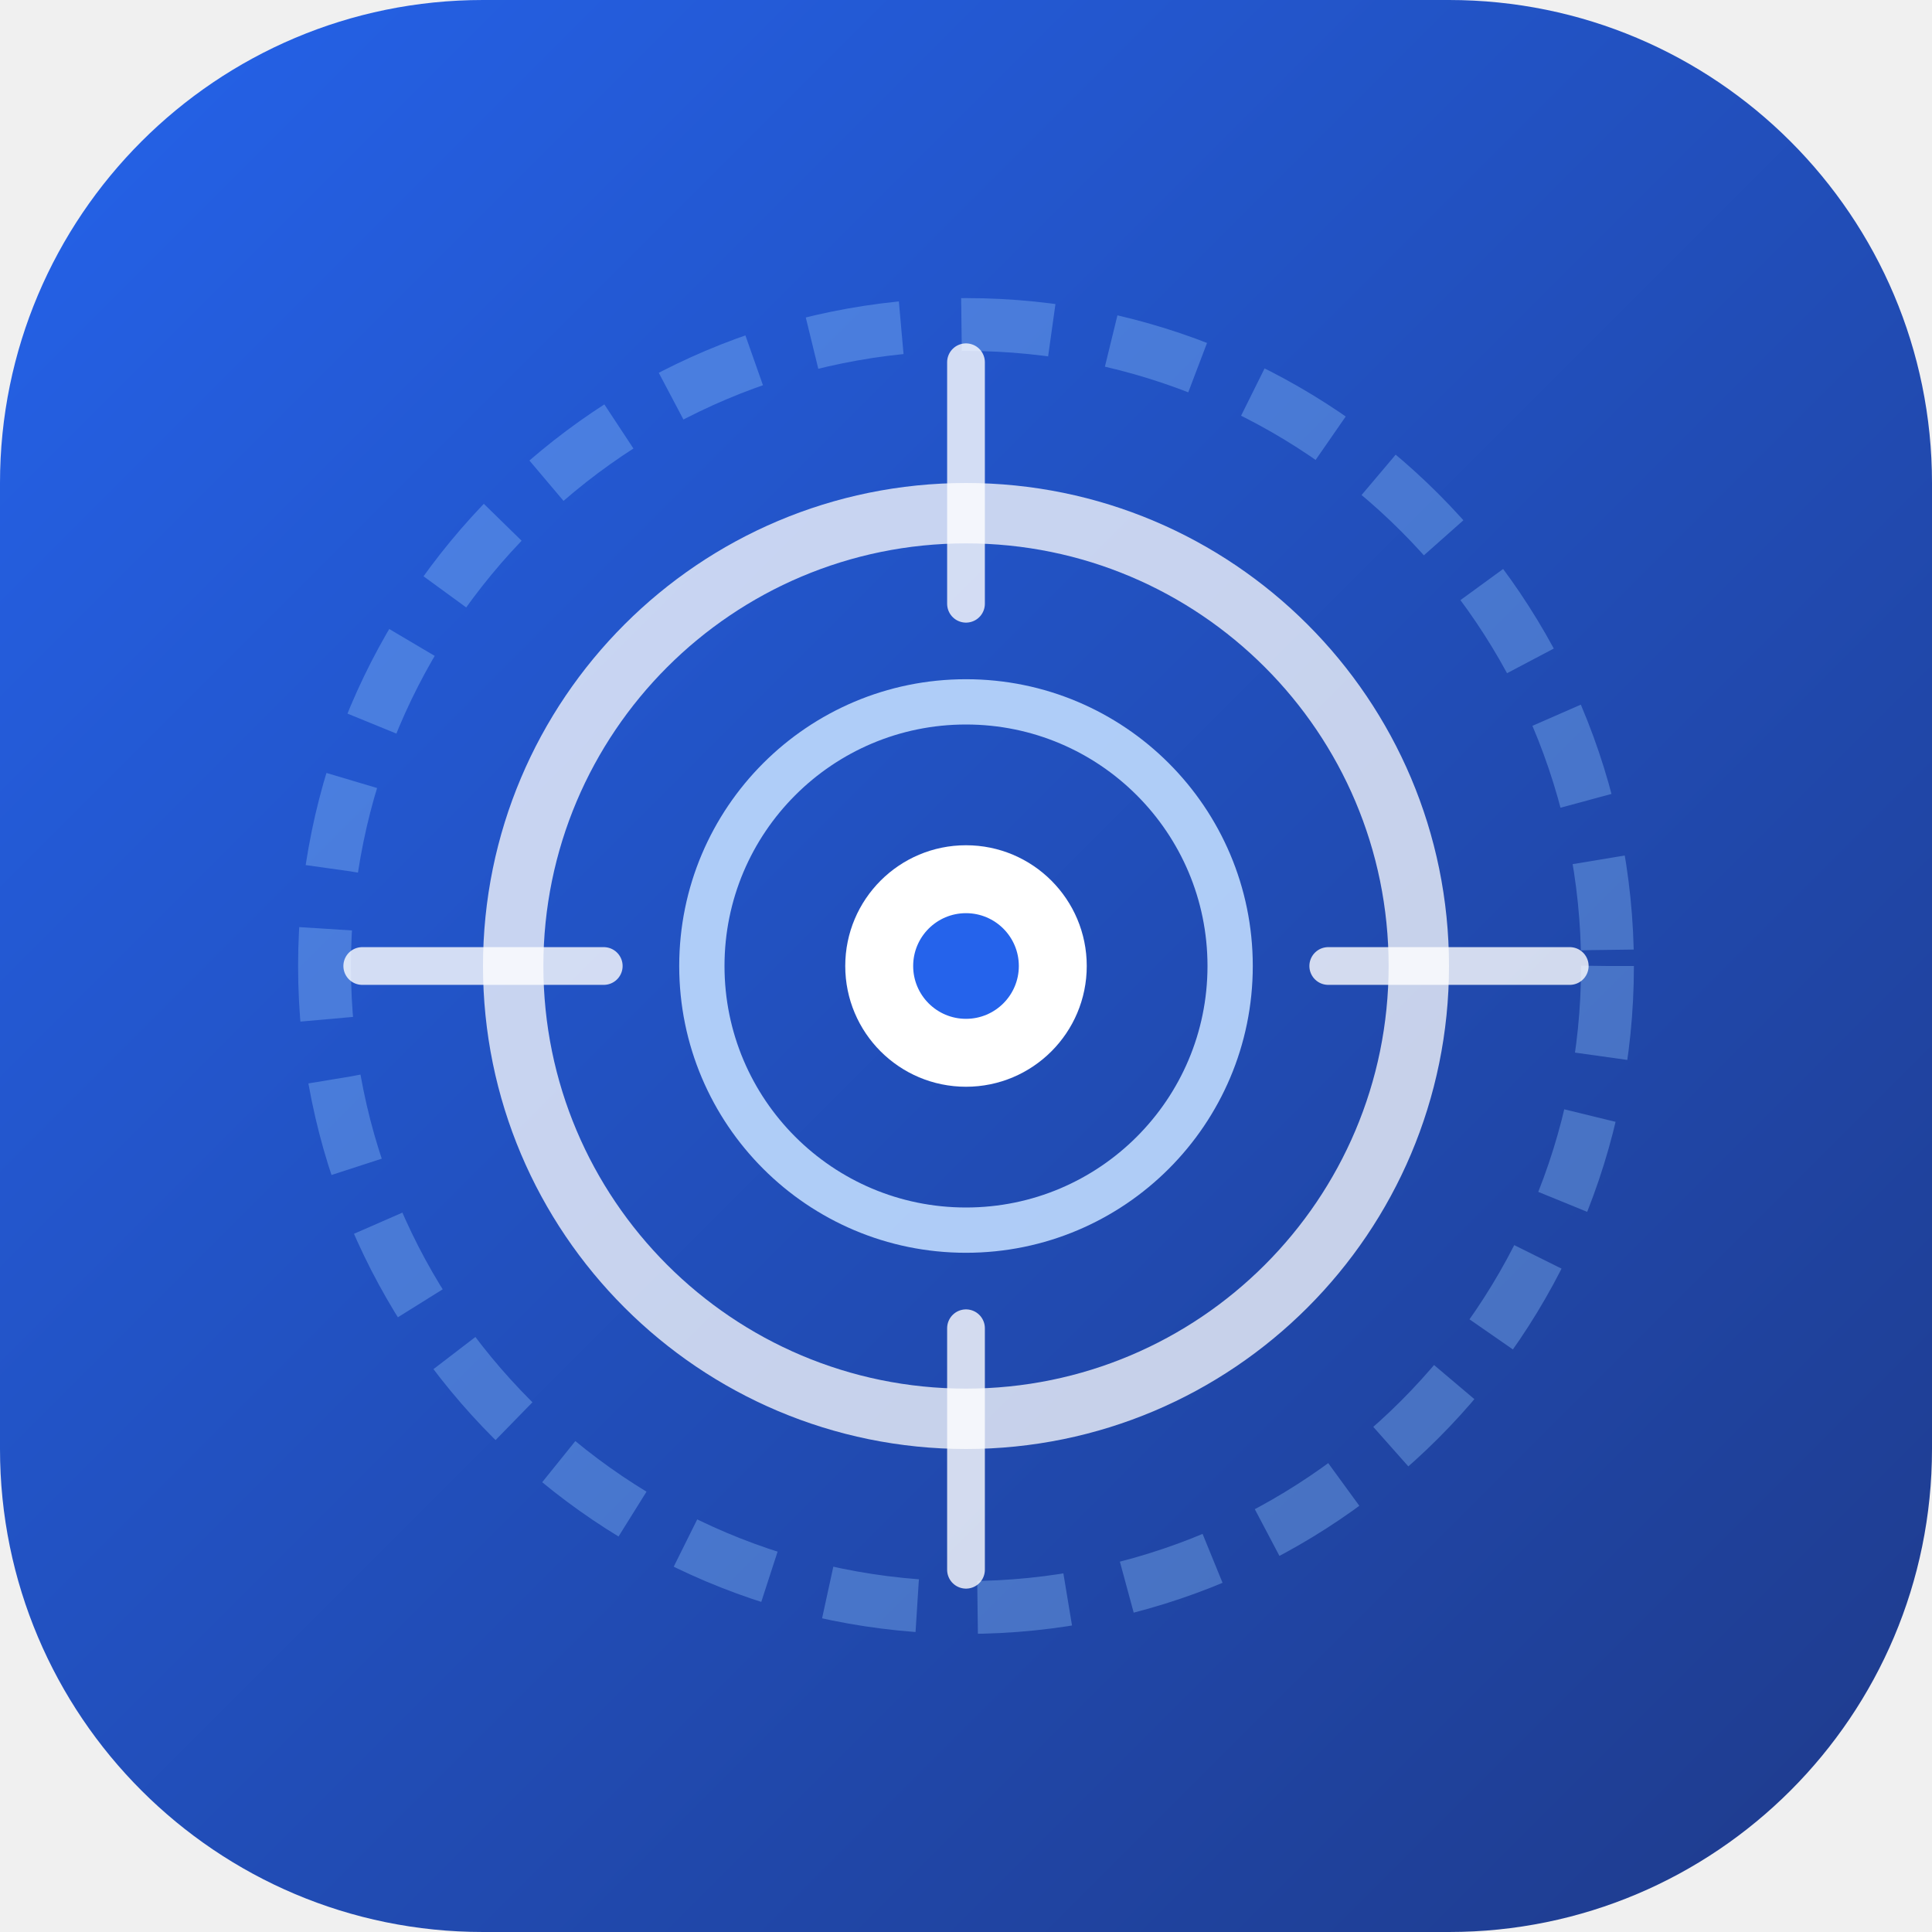
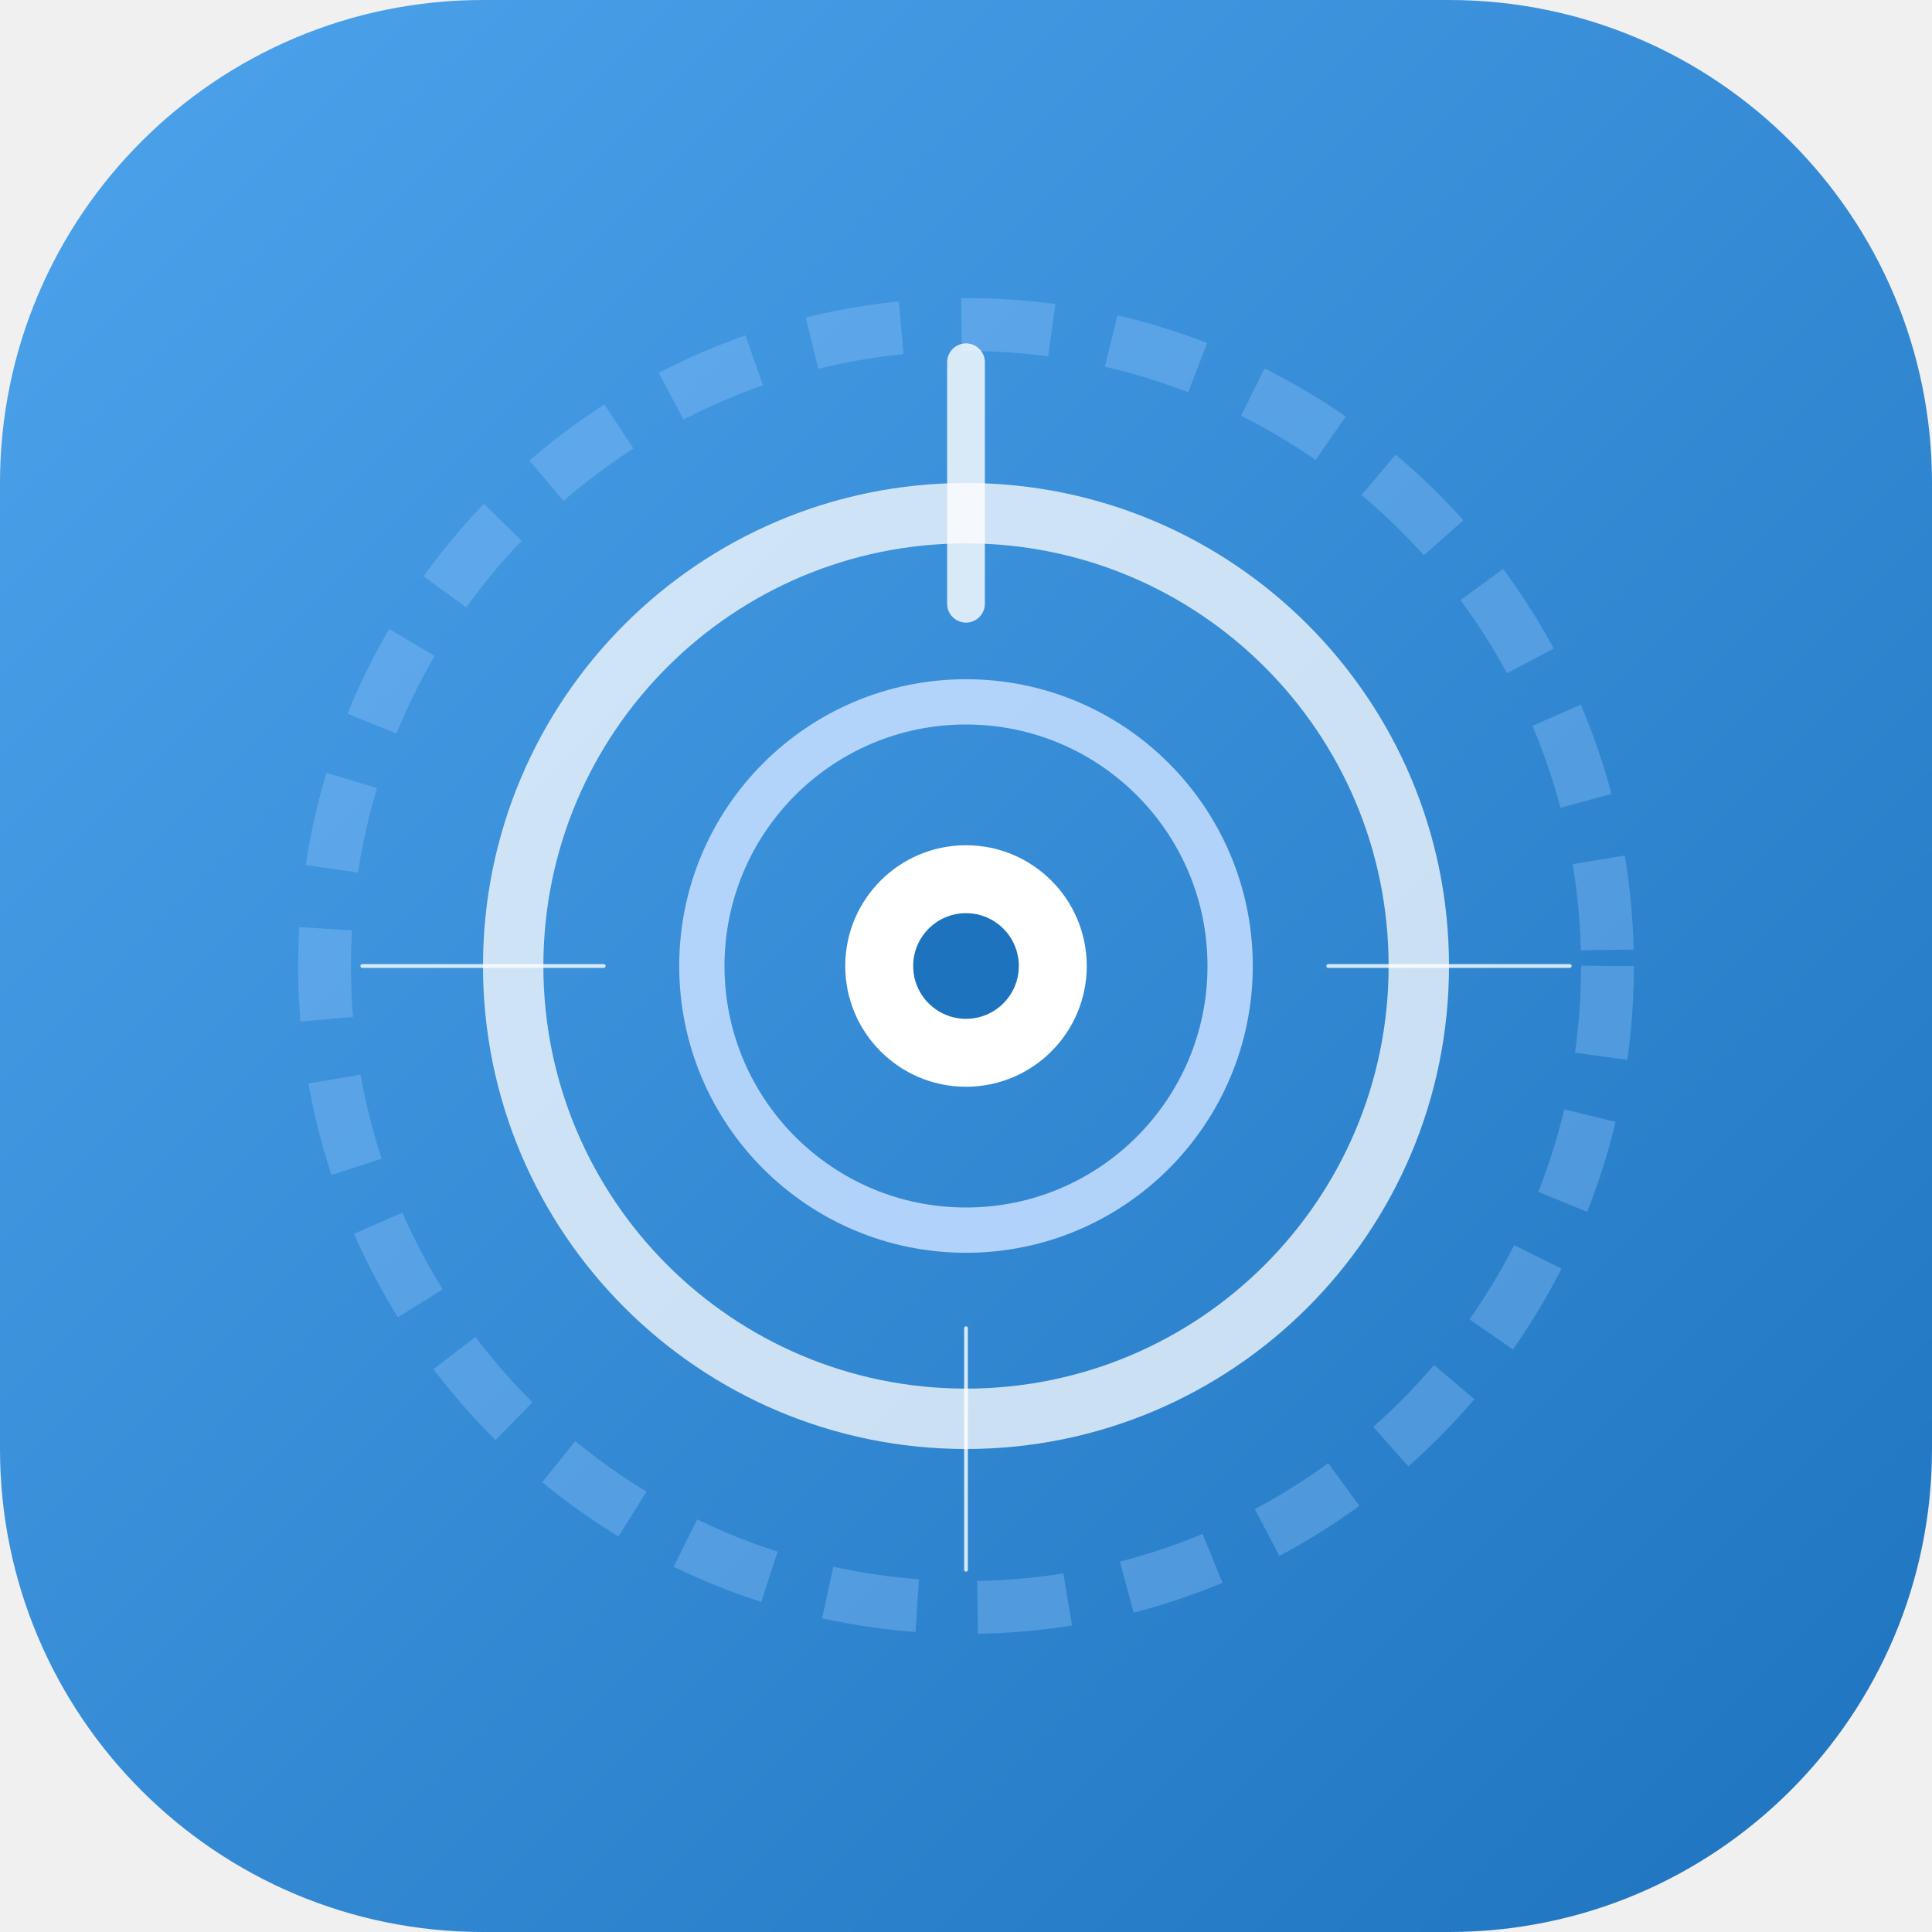
<svg xmlns="http://www.w3.org/2000/svg" viewBox="0 0 512 512" width="512" height="512">
  <defs>
    <linearGradient id="bgGrad" x1="0%" y1="0%" x2="100%" y2="100%">
-       <stop offset="0%" stop-color="#2563eb" />
-       <stop offset="100%" stop-color="#1e3a8a" />
-     </linearGradient>
-     <linearGradient id="pulseGrad" x1="0%" y1="0%" x2="100%" y2="100%">
-       <stop offset="0%" stop-color="#60a5fa" />
-       <stop offset="100%" stop-color="#3b82f6" />
+       <stop offset="0%" stop-color="#4ea3ed" />
+       <stop offset="100%" stop-color="#1e73be" />
    </linearGradient>
  </defs>
  <rect width="512" height="512" rx="128" fill="url(#bgGrad)" />
  <circle cx="256" cy="256" r="170" fill="none" stroke="#93c5fd" stroke-width="14" stroke-opacity="0.35" stroke-dasharray="24 16" />
  <circle cx="256" cy="256" r="120" fill="none" stroke="#ffffff" stroke-width="16" stroke-opacity="0.75" />
  <circle cx="256" cy="256" r="70" fill="none" stroke="#bfdbfe" stroke-width="12" stroke-opacity="0.9" />
  <line x1="256" y1="96" x2="256" y2="160" stroke="#ffffff" stroke-width="10" stroke-linecap="round" stroke-opacity="0.8" />
-   <line x1="256" y1="352" x2="256" y2="416" stroke="#ffffff" stroke-width="10" stroke-linecap="round" stroke-opacity="0.8" />
-   <line x1="96" y1="256" x2="160" y2="256" stroke="#ffffff" stroke-width="10" stroke-linecap="round" stroke-opacity="0.8" />
-   <line x1="352" y1="256" x2="416" y2="256" stroke="#ffffff" stroke-width="10" stroke-linecap="round" stroke-opacity="0.8" />
+   <line x1="256" y1="352" x2="256" y2="416" stroke="#ffffff" strokeWidth="10" stroke-linecap="round" stroke-opacity="0.8" />
+   <line x1="96" y1="256" x2="160" y2="256" stroke="#ffffff" strokeWidth="10" stroke-linecap="round" stroke-opacity="0.8" />
+   <line x1="352" y1="256" x2="416" y2="256" stroke="#ffffff" strokeWidth="10" stroke-linecap="round" stroke-opacity="0.8" />
  <circle cx="256" cy="256" r="32" fill="#ffffff" />
-   <circle cx="256" cy="256" r="14" fill="#2563eb" />
+   <circle cx="256" cy="256" r="14" fill="#1e73be" />
</svg>
